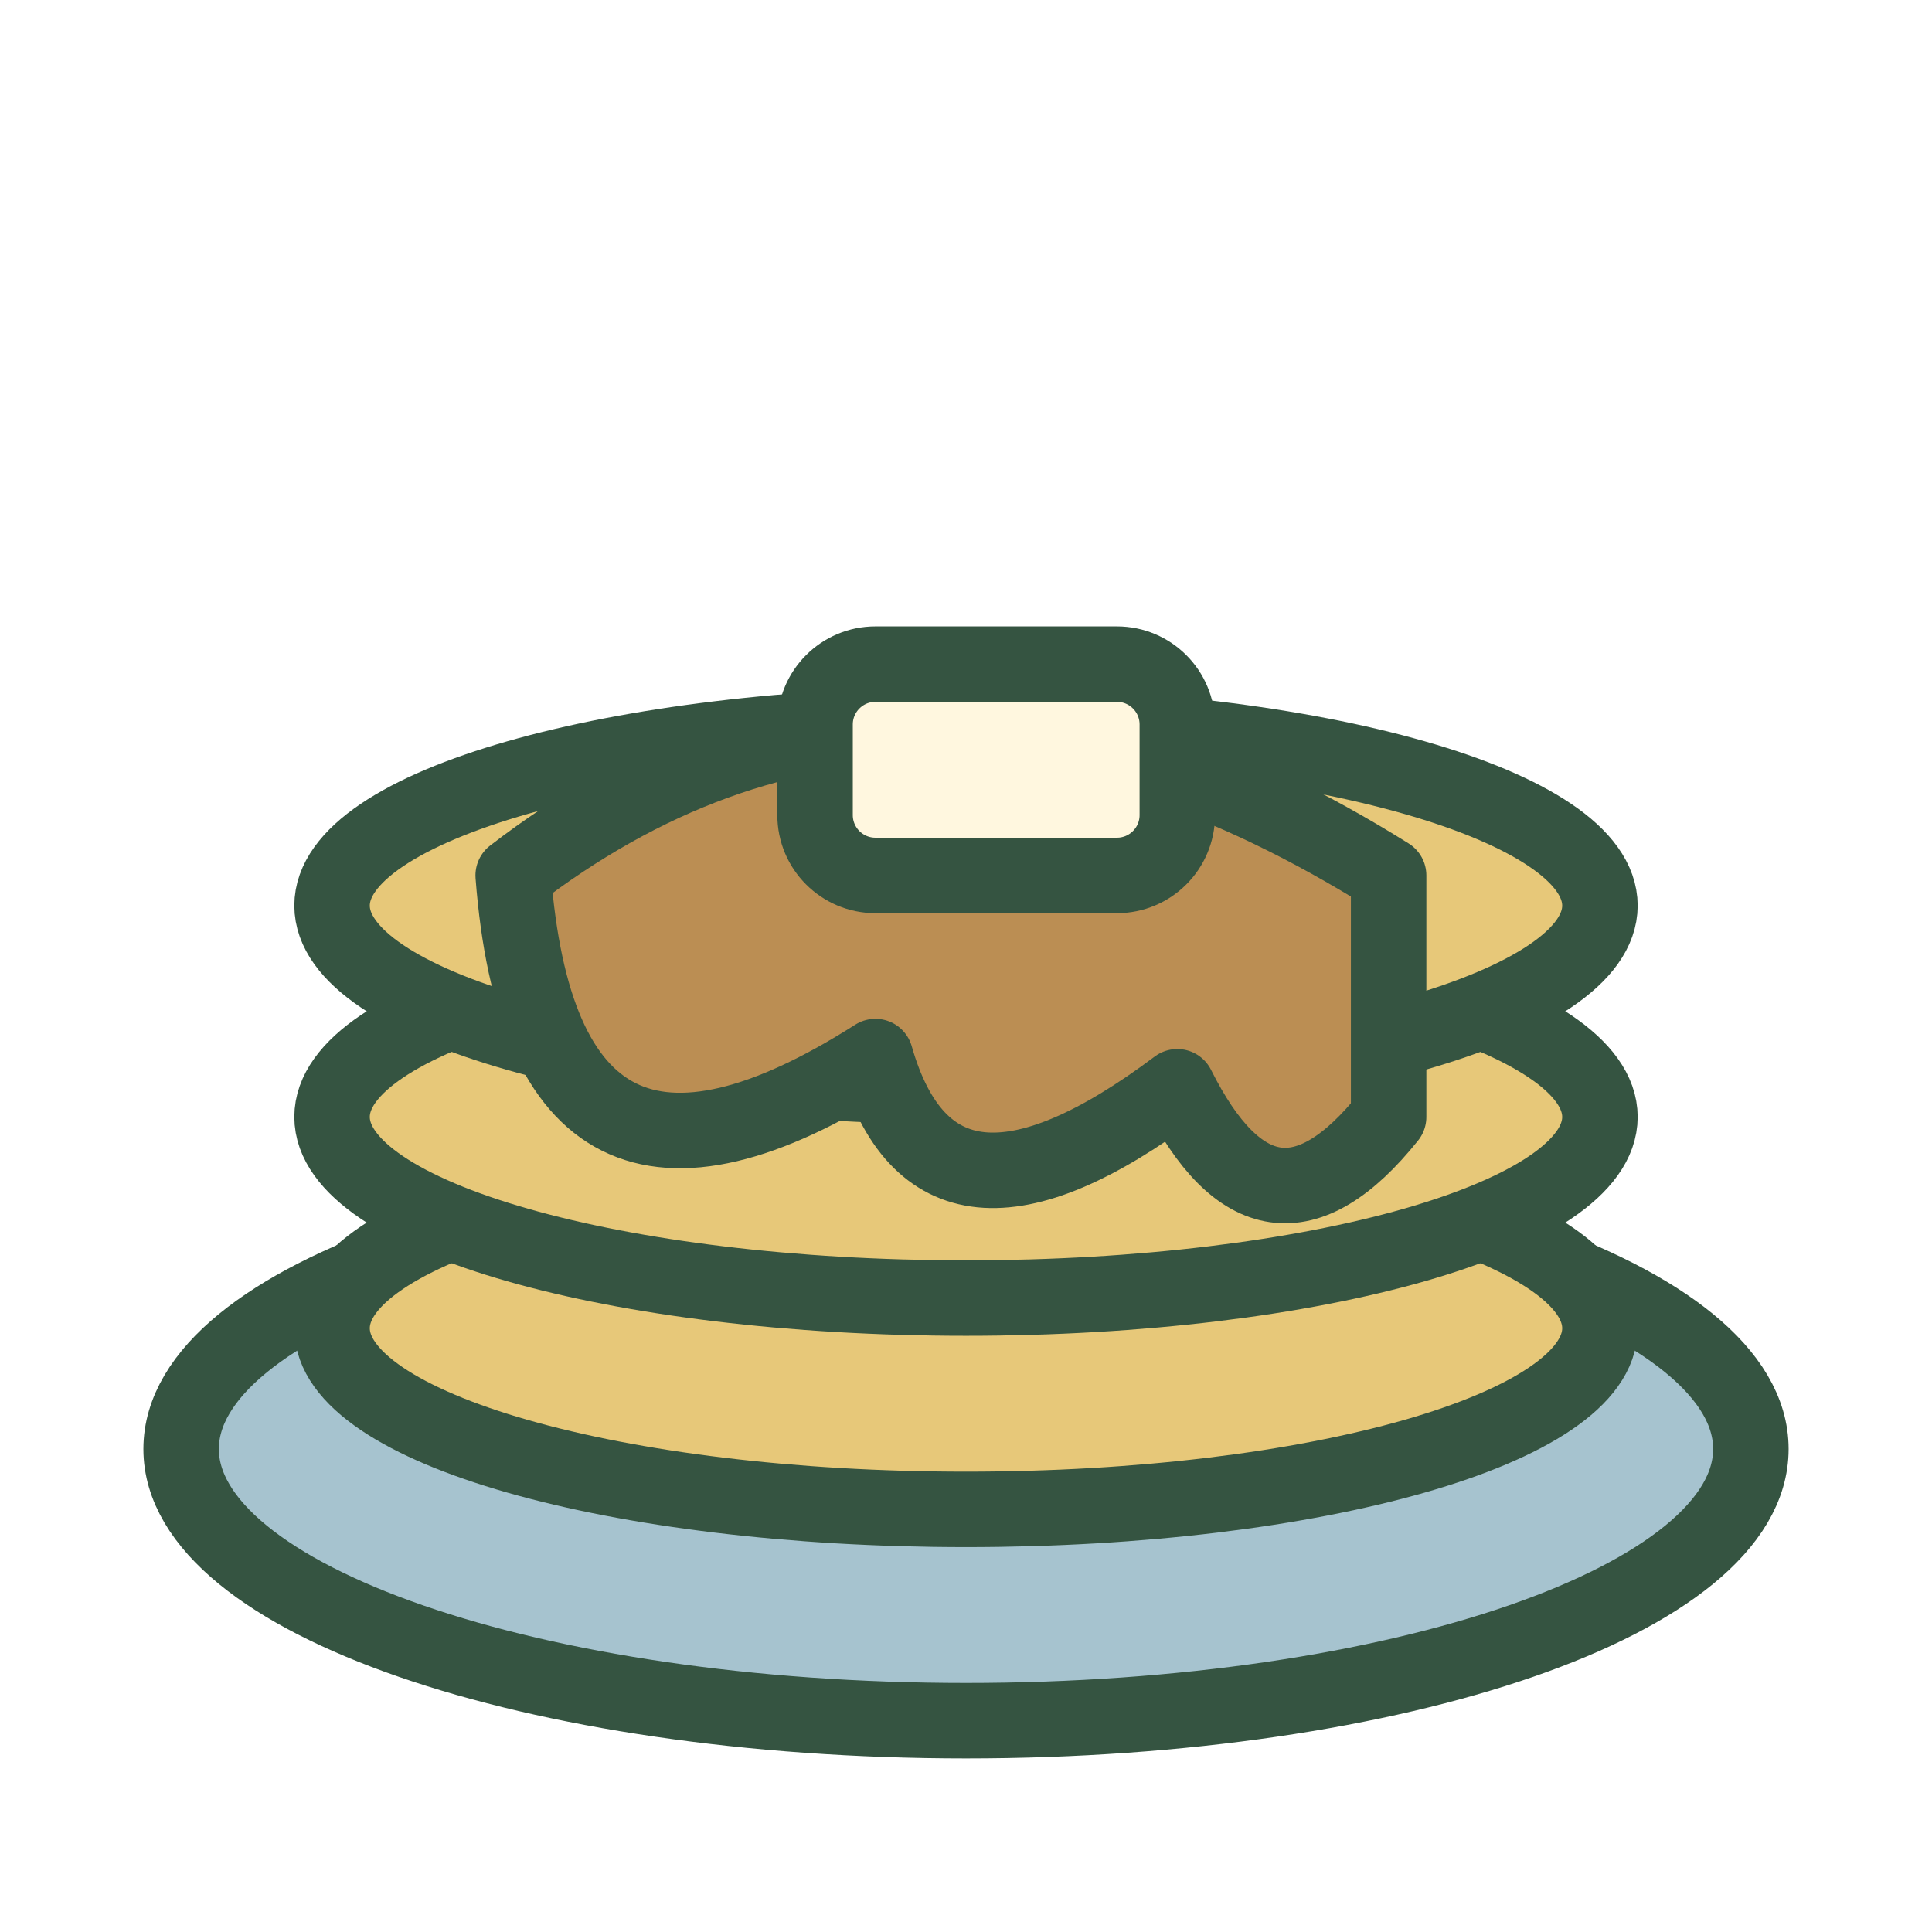
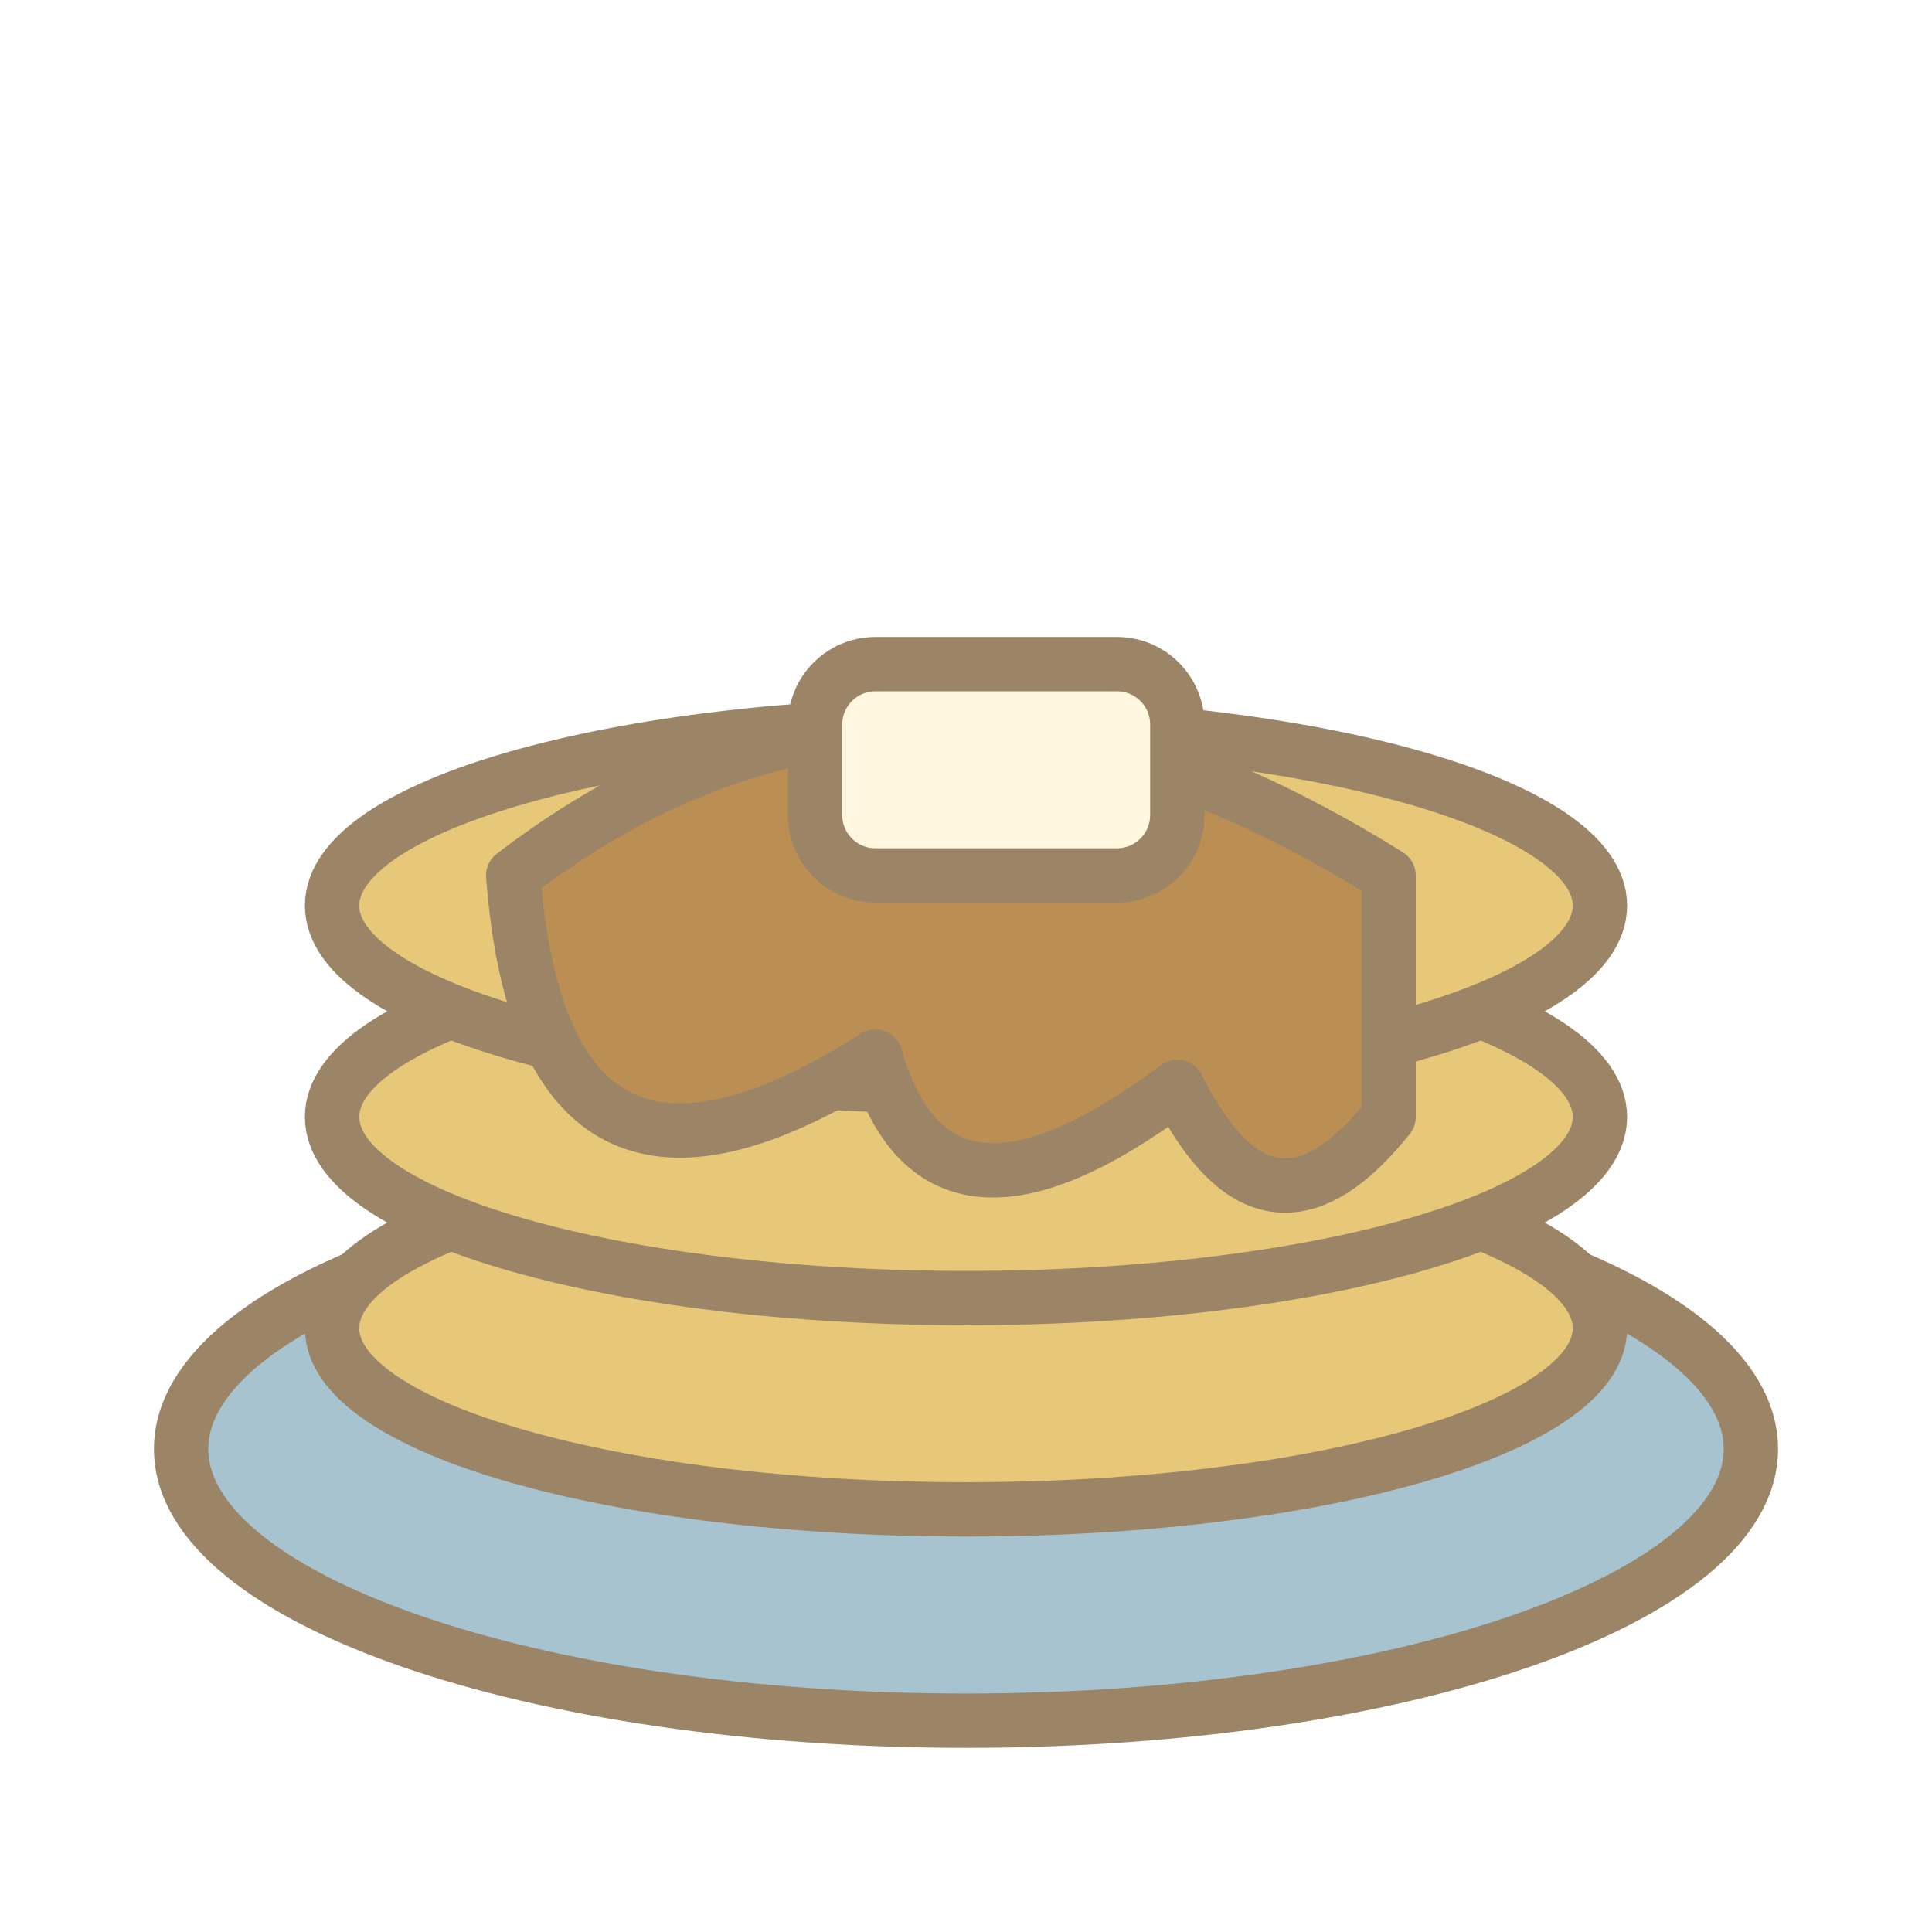
<svg xmlns="http://www.w3.org/2000/svg" viewBox="0 0 64 64" fill="none">
-   <ellipse cx="32" cy="48" rx="26" ry="9" fill="#A6C3CF" stroke="#355441" stroke-width="2.5" />
-   <ellipse cx="32" cy="44" rx="21" ry="6" fill="#E7C879" stroke="#355441" stroke-width="2.5" />
-   <ellipse cx="32" cy="37" rx="21" ry="6" fill="#E7C879" stroke="#355441" stroke-width="2.5" />
-   <ellipse cx="32" cy="30" rx="21" ry="6" fill="#E7C879" stroke="#355441" stroke-width="2.5" />
-   <path d="M17 29q13-10 29 0v8q-4 5-7-1q-8 6-10-1q-11 7-12-6Z" fill="#BB8E53" stroke="#355441" stroke-width="2.5" stroke-linejoin="round" stroke-linecap="round" />
-   <rect x="27" y="22" width="12" height="7" rx="2" fill="#FFF7DF" stroke="#355441" stroke-width="2.5" />
+   <ellipse cx="32" cy="48" rx="26" ry="9" fill="#A6C3CF" stroke="#9B8566" stroke-width="1.8" />
+   <ellipse cx="32" cy="44" rx="21" ry="6" fill="#E7C879" stroke="#9B8566" stroke-width="1.8" />
+   <ellipse cx="32" cy="37" rx="21" ry="6" fill="#E7C879" stroke="#9B8566" stroke-width="1.8" />
+   <ellipse cx="32" cy="30" rx="21" ry="6" fill="#E7C879" stroke="#9B8566" stroke-width="1.8" />
+   <path d="M17 29q13-10 29 0v8q-4 5-7-1q-8 6-10-1q-11 7-12-6Z" fill="#BB8E53" stroke="#9B8566" stroke-width="1.8" stroke-linejoin="round" stroke-linecap="round" />
+   <rect x="27" y="22" width="12" height="7" rx="2" fill="#FFF7DF" stroke="#9B8566" stroke-width="1.8" />
</svg>
